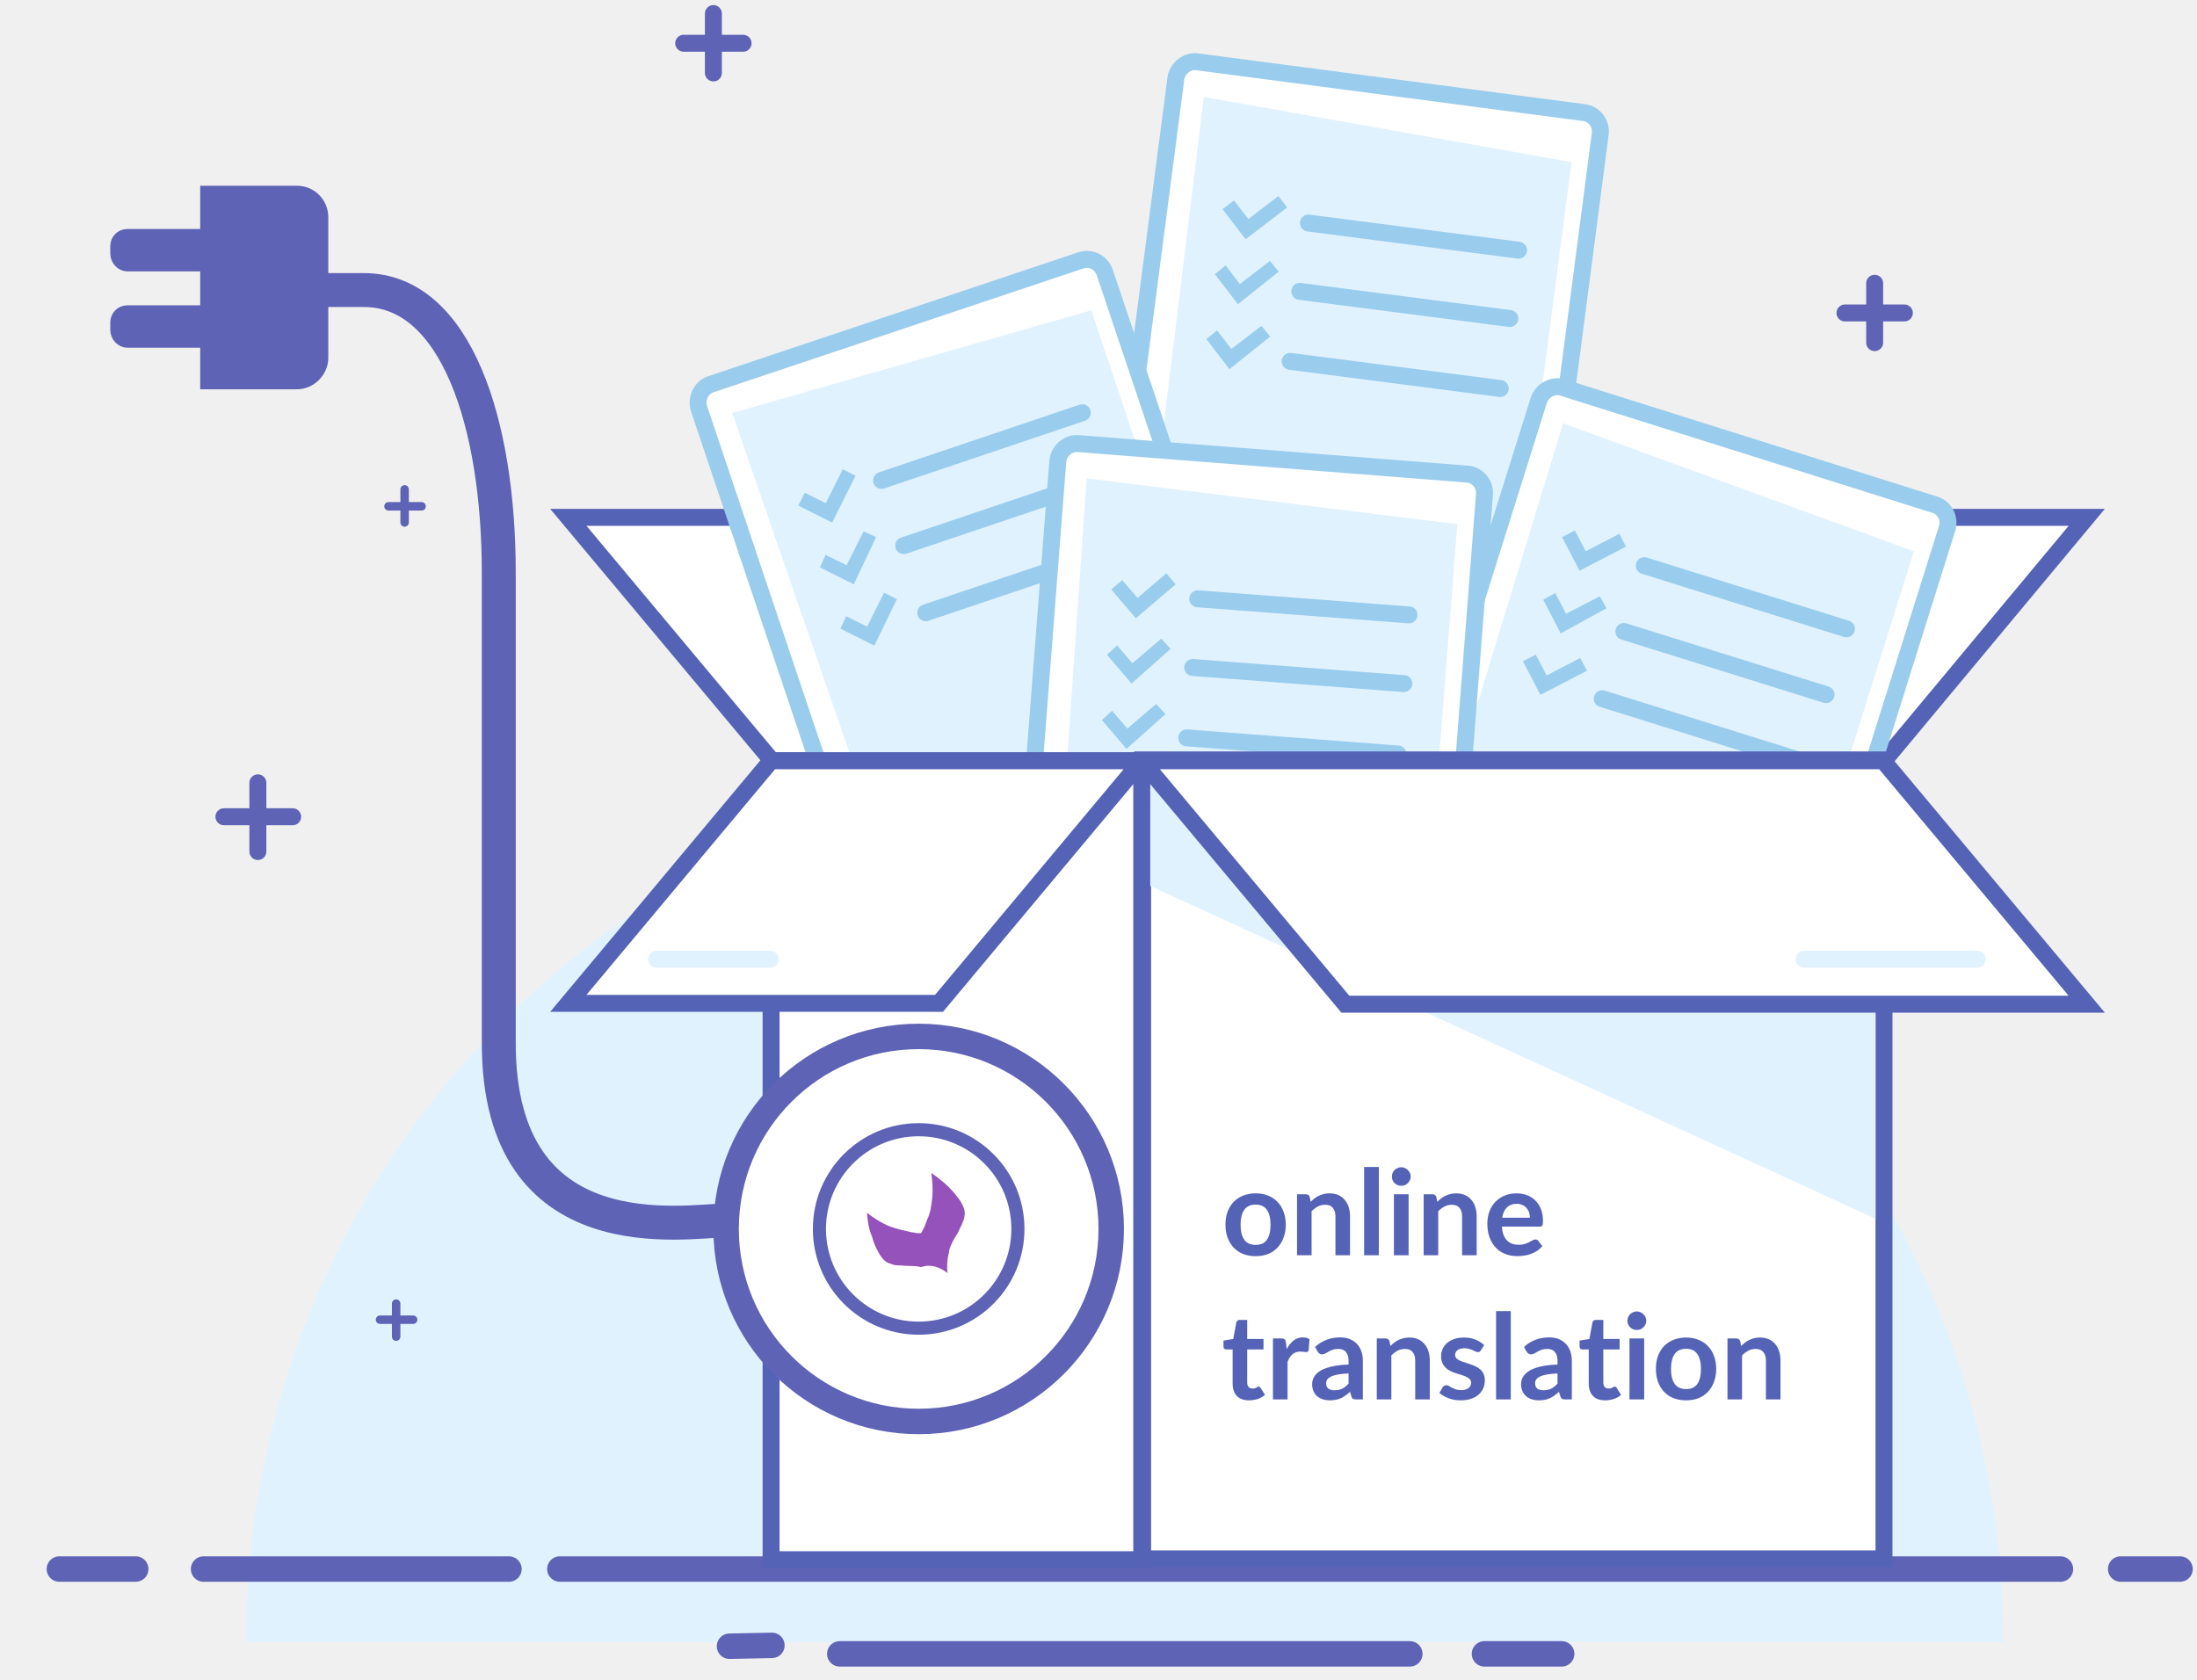
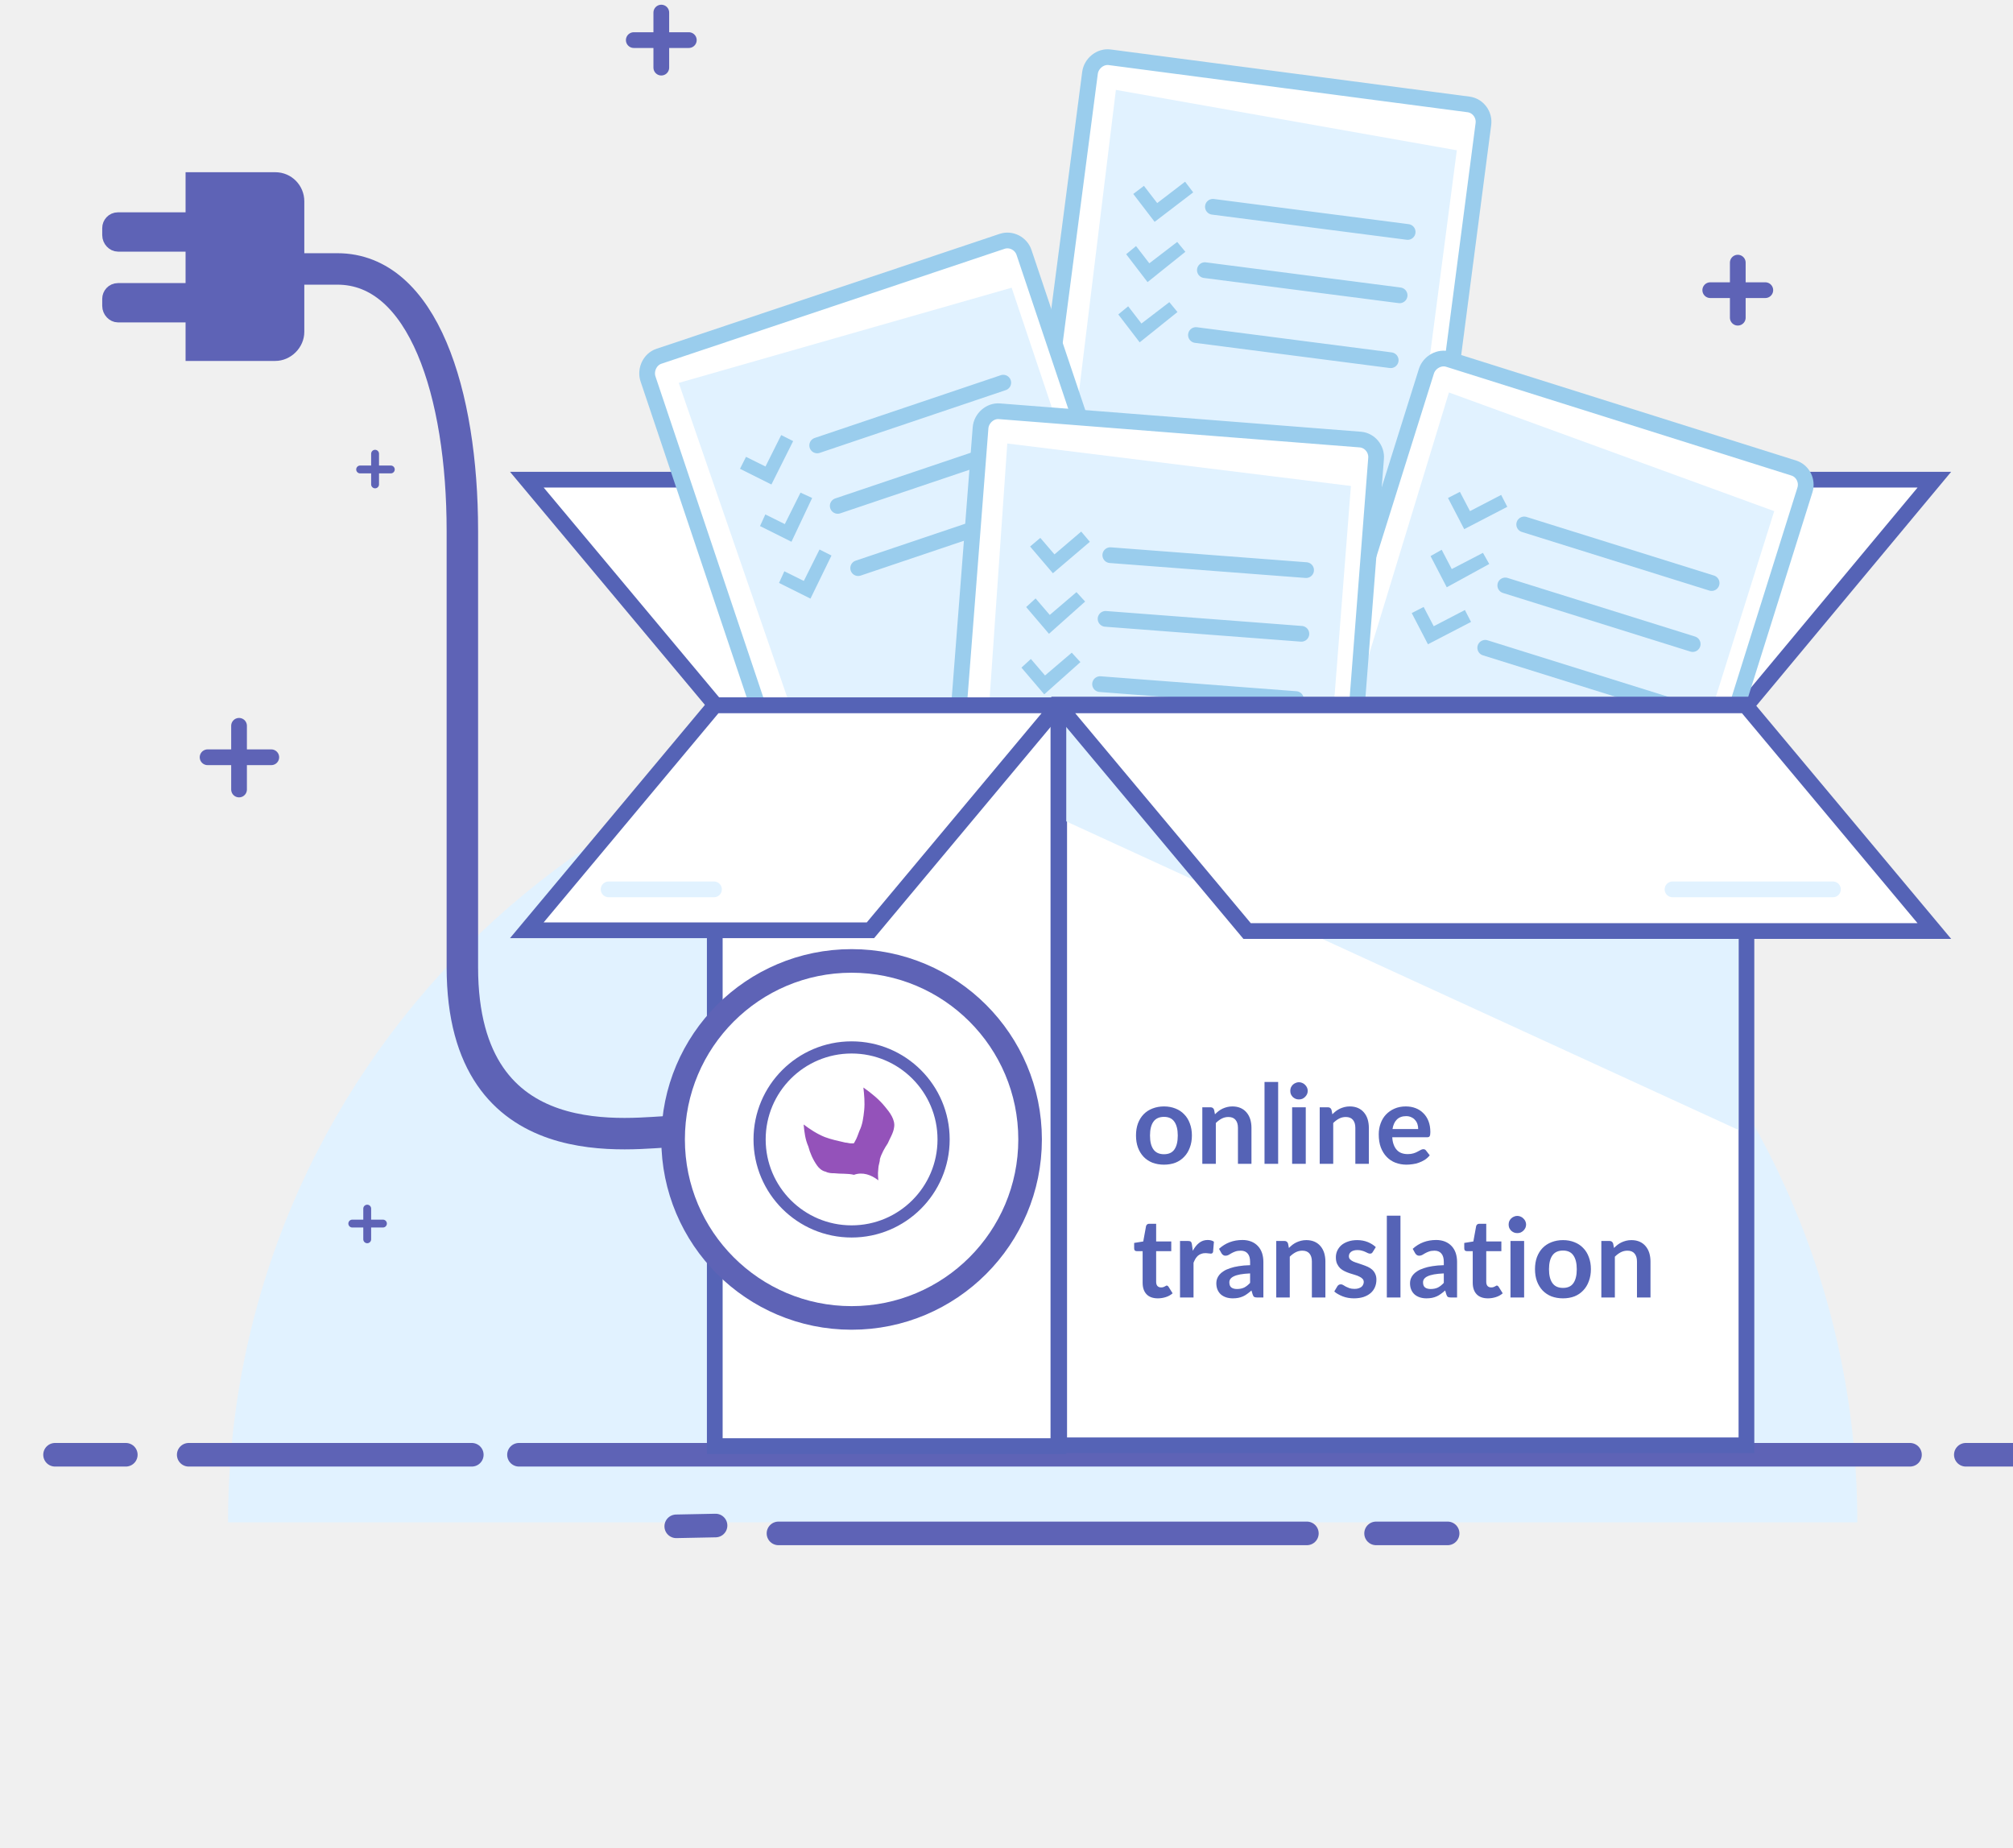
- <svg xmlns="http://www.w3.org/2000/svg" width="259px" height="198px" viewBox="0 0 259 198" version="1.1">
+ <svg xmlns="http://www.w3.org/2000/svg" viewBox="0 0 256 235" version="1.1">
  <g id="Page-1" stroke="none" stroke-width="1" fill="none" fill-rule="evenodd">
    <g id="illus--translation-connection" transform="translate(2, 1)">
      <path d="M27,192.6 C27,135.4 73.4,89 130.6,89 C187.8,89 234.2,135.4 234.2,192.6 L27,192.6 Z" id="Path" fill="#E1F2FF" fill-rule="nonzero" />
      <path d="M22,184 L58,184 M64,184 L240.9,184 M248,184 L255,184 M5,184 L14,184 M97,194 L164.2,194 M173,194 L182.1,194 M89,193 L84,193.1" id="Shape" stroke="#5E63B6" stroke-width="3" fill="#FFFFFF" fill-rule="nonzero" stroke-linecap="round" stroke-linejoin="round" />
      <path d="M44.7,152.7 L44.7,156.6 M46.7,154.6 L42.8,154.6" id="Shape" stroke="#5E63B6" stroke-linecap="round" />
      <path d="M219.7,92.7 L219.7,96.6 M221.7,94.6 L217.8,94.6" id="Shape" stroke="#5E63B6" stroke-linecap="round" stroke-linejoin="round" />
      <path d="M28.4,91.3 L28.4,99.4 M32.5,95.3 L24.4,95.3" id="Shape" stroke="#5E63B6" stroke-width="2" fill="#FFFFFF" fill-rule="nonzero" stroke-linecap="round" />
      <path d="M219,32.4 L219,39.4 M222.5,35.9 L215.5,35.9" id="Shape" stroke="#5E63B6" stroke-width="2" stroke-linecap="round" stroke-linejoin="round" />
      <path d="M82.1,0.6 L82.1,7.6 M85.6,4.1 L78.6,4.1" id="Shape" stroke="#5E63B6" stroke-width="2" stroke-linecap="round" stroke-linejoin="round" />
      <path d="M45.7,56.7 L45.7,60.6 M47.7,58.7 L43.8,58.7" id="Shape" stroke="#5E63B6" stroke-linecap="round" />
      <path d="M176.4,88.7 L220.1,88.7 L244,60 L200.3,60 L176.4,88.7 Z M176.4,88.7 L89,88.7 L65,60 L152.4,60 L176.4,88.7 Z" id="Shape" stroke="#5563B6" stroke-width="2" fill="#FFFFFF" fill-rule="nonzero" />
      <g id="Group" transform="translate(157.0007, 45.47384) rotate(3) translate(-157.0007, -45.47384) translate(129.0007, 6.973838)" fill-rule="nonzero">
        <path d="M8.1,0.3 L54,3.9 C55.2,4 56.1,5.1 56,6.3 L50.7,74.7 C50.6,75.9 49.5,76.9 48.3,76.8 L2.5,73.2 C1.3,73.1 0.3,72 0.4,70.8 L5.7,2.4 C5.8,1.2 6.9,0.2 8.1,0.3 Z" id="Path" stroke="#9ACDED" stroke-width="2" fill="#FFFFFF" />
        <polygon id="Path" fill="#E1F2FF" points="4.9 65 48 71.4 52.8 9.8 9.1 4.4" />
        <polygon id="Path" fill="#9ACDED" points="19.6 16.9 18.5 15.6 15.1 18.5 13.3 16.4 12 17.5 14.9 20.9 14.9 20.9 14.9 20.9" />
        <line x1="22.2" y1="18.6" x2="47.1" y2="20.5" id="Path" stroke="#9ACDED" stroke-width="2" fill="#FFFFFF" stroke-linecap="round" stroke-linejoin="round" />
        <polygon id="Path" fill="#9ACDED" points="19 24.5 17.9 23.3 14.5 26.2 12.7 24.1 11.5 25.2 14.4 28.6 14.4 28.6 14.4 28.6" />
        <line x1="21.6" y1="26.7" x2="46.5" y2="28.6" id="Path" stroke="#9ACDED" stroke-width="2" fill="#FFFFFF" stroke-linecap="round" stroke-linejoin="round" />
        <polygon id="Path" fill="#9ACDED" points="18.4 32.2 17.3 31 13.9 33.9 12.1 31.8 10.9 32.9 13.8 36.3 13.8 36.3 13.8 36.3" />
        <line x1="20.9" y1="35" x2="45.8" y2="36.9" id="Path" stroke="#9ACDED" stroke-width="2" fill="#FFFFFF" stroke-linecap="round" stroke-linejoin="round" />
      </g>
      <g id="Group" transform="translate(115.0397, 71.69541) rotate(-23) translate(-115.0397, -71.69541) translate(87.03969, 33.19541)" fill-rule="nonzero">
        <path d="M8.1,0.3 L54,3.9 C55.2,4 56.1,5.1 56,6.3 L50.7,74.7 C50.6,75.9 49.5,76.9 48.3,76.8 L2.5,73.2 C1.3,73.1 0.3,72 0.4,70.8 L5.7,2.4 C5.8,1.2 6.9,0.2 8.1,0.3 Z" id="Path" stroke="#9ACDED" stroke-width="2" fill="#FFFFFF" />
        <polygon id="Path" fill="#E1F2FF" points="4.9 65 48 71.4 52.8 9.8 9.1 4.4" />
        <polygon id="Path" fill="#9ACDED" points="19.6 16.9 18.5 15.6 15.1 18.5 13.3 16.4 12 17.5 14.9 20.9 14.9 20.9 14.9 20.9" />
        <line x1="22.2" y1="18.6" x2="47.1" y2="20.5" id="Path" stroke="#9ACDED" stroke-width="2" fill="#FFFFFF" stroke-linecap="round" stroke-linejoin="round" />
        <polygon id="Path" fill="#9ACDED" points="19 24.5 17.9 23.3 14.5 26.2 12.7 24.1 11.5 25.2 14.4 28.6 14.4 28.6 14.4 28.6" />
        <line x1="21.6" y1="26.7" x2="46.5" y2="28.6" id="Path" stroke="#9ACDED" stroke-width="2" fill="#FFFFFF" stroke-linecap="round" stroke-linejoin="round" />
        <polygon id="Path" fill="#9ACDED" points="18.4 32.2 17.3 30.9 13.9 33.8 12.1 31.7 10.9 32.8 13.8 36.2 13.8 36.2 13.8 36.2" />
        <line x1="20.9" y1="35" x2="45.8" y2="36.9" id="Path" stroke="#9ACDED" stroke-width="2" fill="#FFFFFF" stroke-linecap="round" stroke-linejoin="round" />
      </g>
      <g id="Group" transform="translate(193.0127, 86.38768) rotate(13) translate(-193.0127, -86.38768) translate(165.0127, 47.88768)" fill-rule="nonzero">
        <path d="M8.1,0.3 L54,3.9 C55.2,4 56.1,5.1 56,6.3 L50.7,74.7 C50.6,75.9 49.5,76.9 48.3,76.8 L2.5,73.2 C1.3,73.1 0.3,72 0.4,70.8 L5.7,2.4 C5.8,1.2 6.9,0.2 8.1,0.3 Z" id="Path" stroke="#9ACDED" stroke-width="2" fill="#FFFFFF" />
        <polygon id="Path" fill="#E1F2FF" points="4.9 65 48 71.4 52.8 9.8 9.1 4.4" />
        <polygon id="Path" fill="#9ACDED" points="19.6 16.9 18.5 15.6 15.1 18.5 13.3 16.4 12 17.5 14.9 20.9 14.9 20.9 14.9 20.9" />
        <line x1="22.2" y1="18.6" x2="47.1" y2="20.5" id="Path" stroke="#9ACDED" stroke-width="2" fill="#FFFFFF" stroke-linecap="round" stroke-linejoin="round" />
        <polygon id="Path" fill="#9ACDED" points="19 24.5 17.9 23.3 14.5 26.2 12.7 24.1 11.5 25.2 14.4 28.6 14.4 28.6 14.4 28.6" />
        <line x1="21.6" y1="26.7" x2="46.5" y2="28.6" id="Path" stroke="#9ACDED" stroke-width="2" fill="#FFFFFF" stroke-linecap="round" stroke-linejoin="round" />
        <polygon id="Path" fill="#9ACDED" points="18.4 32.2 17.3 30.9 13.9 33.8 12.1 31.7 10.8 32.8 13.7 36.2 13.7 36.2 13.7 36.2" />
        <line x1="20.9" y1="35" x2="45.8" y2="36.9" id="Path" stroke="#9ACDED" stroke-width="2" fill="#FFFFFF" stroke-linecap="round" stroke-linejoin="round" />
      </g>
      <g id="Group" transform="translate(117, 51)" fill-rule="nonzero">
        <path d="M8.1,0.3 L54,3.9 C55.2,4 56.1,5.1 56,6.3 L50.7,74.7 C50.6,75.9 49.5,76.9 48.3,76.8 L2.5,73.2 C1.3,73.1 0.3,72 0.4,70.8 L5.7,2.4 C5.8,1.2 6.9,0.2 8.1,0.3 Z" id="Path" stroke="#9ACDED" stroke-width="2" fill="#FFFFFF" />
        <polygon id="Path" fill="#E1F2FF" points="4.9 65 48 71.4 52.8 9.8 9.1 4.4" />
        <polygon id="Path" fill="#9ACDED" points="19.6 16.9 18.5 15.6 15.1 18.5 13.3 16.4 12 17.5 14.9 20.9 14.9 20.9 14.9 20.9" />
        <line x1="22.2" y1="18.6" x2="47.1" y2="20.5" id="Path" stroke="#9ACDED" stroke-width="2" fill="#FFFFFF" stroke-linecap="round" stroke-linejoin="round" />
        <polygon id="Path" fill="#9ACDED" points="19 24.5 17.9 23.3 14.5 26.2 12.7 24.1 11.5 25.2 14.4 28.6 14.4 28.6 14.4 28.6" />
        <line x1="21.6" y1="26.7" x2="46.5" y2="28.6" id="Path" stroke="#9ACDED" stroke-width="2" fill="#FFFFFF" stroke-linecap="round" stroke-linejoin="round" />
        <polygon id="Path" fill="#9ACDED" points="18.4 32.2 17.3 31 13.9 33.9 12.1 31.8 10.9 32.9 13.8 36.3 13.8 36.3 13.8 36.3" />
        <line x1="20.9" y1="35" x2="45.8" y2="36.9" id="Path" stroke="#9ACDED" stroke-width="2" fill="#FFFFFF" stroke-linecap="round" stroke-linejoin="round" />
      </g>
      <polygon id="Path" stroke="#5563B6" stroke-width="2" fill="#FFFFFF" fill-rule="nonzero" points="132.7 88.6 220.1 88.6 220.1 182.8 132.7 182.8" />
      <polygon id="Path" fill="#E1F2FF" fill-rule="nonzero" points="219.1 142.7 132.6 103 132.7 88.6 219.1 88.6" />
      <polygon id="Path" stroke="#5563B6" stroke-width="2" fill="#FFFFFF" fill-rule="nonzero" points="88.9 88.7 132.6 88.7 132.6 182.9 88.9 182.9" />
      <path d="M132.6,88.7 L88.9,88.7 L65,117.3 L108.7,117.3 L132.6,88.7 Z M132.6,88.7 L220,88.7 L244,117.4 L156.6,117.4 L132.6,88.7 Z" id="Shape" stroke="#5563B6" stroke-width="2" fill="#FFFFFF" fill-rule="nonzero" />
      <path d="M231.1,112.1 L210.7,112.1 M88.8,112.1 L75.4,112.1" id="Shape" stroke="#E1F2FF" stroke-width="2" stroke-linecap="round" />
      <g id="Group" transform="translate(68.5, 108) scale(-1, 1) translate(-68.5, -108) translate(0, 21)">
        <path d="M100.4,12.2 L96.1,12.2 C85.2,12.2 80.2,28 80.2,45.5 L80.2,101 C80.2,126.1 58.1,121.9 53.4,121.9" id="Path" stroke="#5E63B6" stroke-width="4" />
        <g />
        <path d="M124,9 L115.5,9 L115.5,6 L124,6 C124.6,6 125,6.5 125,7 L125,7.9 C125,8.5 124.5,9 124,9 Z M124,18 L115.5,18 L115.5,15 L124,15 C124.6,15 125,15.5 125,16 L125,16.9 C125,17.5 124.5,18 124,18 Z" id="Shape" stroke="#5E63B6" stroke-width="2" fill="#5E63B6" />
      </g>
      <circle id="Oval" stroke="#5E63B6" stroke-width="3" fill="#FFFFFF" fill-rule="nonzero" cx="106.3" cy="143.9" r="22.7" />
      <circle id="Oval" stroke="#5E63B6" stroke-width="1.546" fill="#FFFFFF" fill-rule="nonzero" cx="106.3" cy="143.9" r="11.7" />
      <path d="M109.7,149.1 C109.7,148.9 109.6,148.4 109.7,147.6 C109.7,147.2 109.9,146.8 109.9,146.4 C110.1,145.7 110.5,145 110.9,144.4 C111.2,143.7 111.6,143.1 111.7,142.4 C111.9,141.4 111.1,140.4 110.6,139.8 C109.8,138.8 108.8,138 107.8,137.3 C107.9,138.2 108,139.2 107.9,140.2 C107.8,141.1 107.7,142 107.3,142.8 C107.1,143.3 107,143.7 106.7,144.2 C106.6,144.4 106.6,144.4 106.5,144.4 C106.4,144.4 106.3,144.4 106.2,144.4 C106,144.4 105.7,144.3 105.5,144.3 C104.6,144.1 103.7,143.9 102.9,143.6 C101.9,143.2 101,142.6 100.2,142 C100.3,143 100.4,143.9 100.8,144.8 C101,145.6 101.4,146.5 101.9,147.2 C102.1,147.5 102.5,147.9 103,148 C103.4,148.2 103.8,148.2 104.1,148.2 C104.9,148.3 105.8,148.2 106.6,148.4 C107.7,148 108.8,148.4 109.7,149.1" id="Path" fill="#9452BA" fill-rule="nonzero" />
      <path d="M33,44.9 L21.6,44.9 L21.6,20.9 L33,20.9 C35.1,20.9 36.7,22.6 36.7,24.6 L36.7,41.2 C36.7,43.2 35,44.9 33,44.9 Z" id="Path" fill="#5E63B6" fill-rule="nonzero" />
    </g>
    <text id="online-Translation" font-family="Lato-Bold, Lato" font-size="14" font-weight="bold" fill="#5563B6">
      <tspan x="144" y="148">online</tspan>
      <tspan x="144" y="165">translation</tspan>
    </text>
  </g>
</svg>
